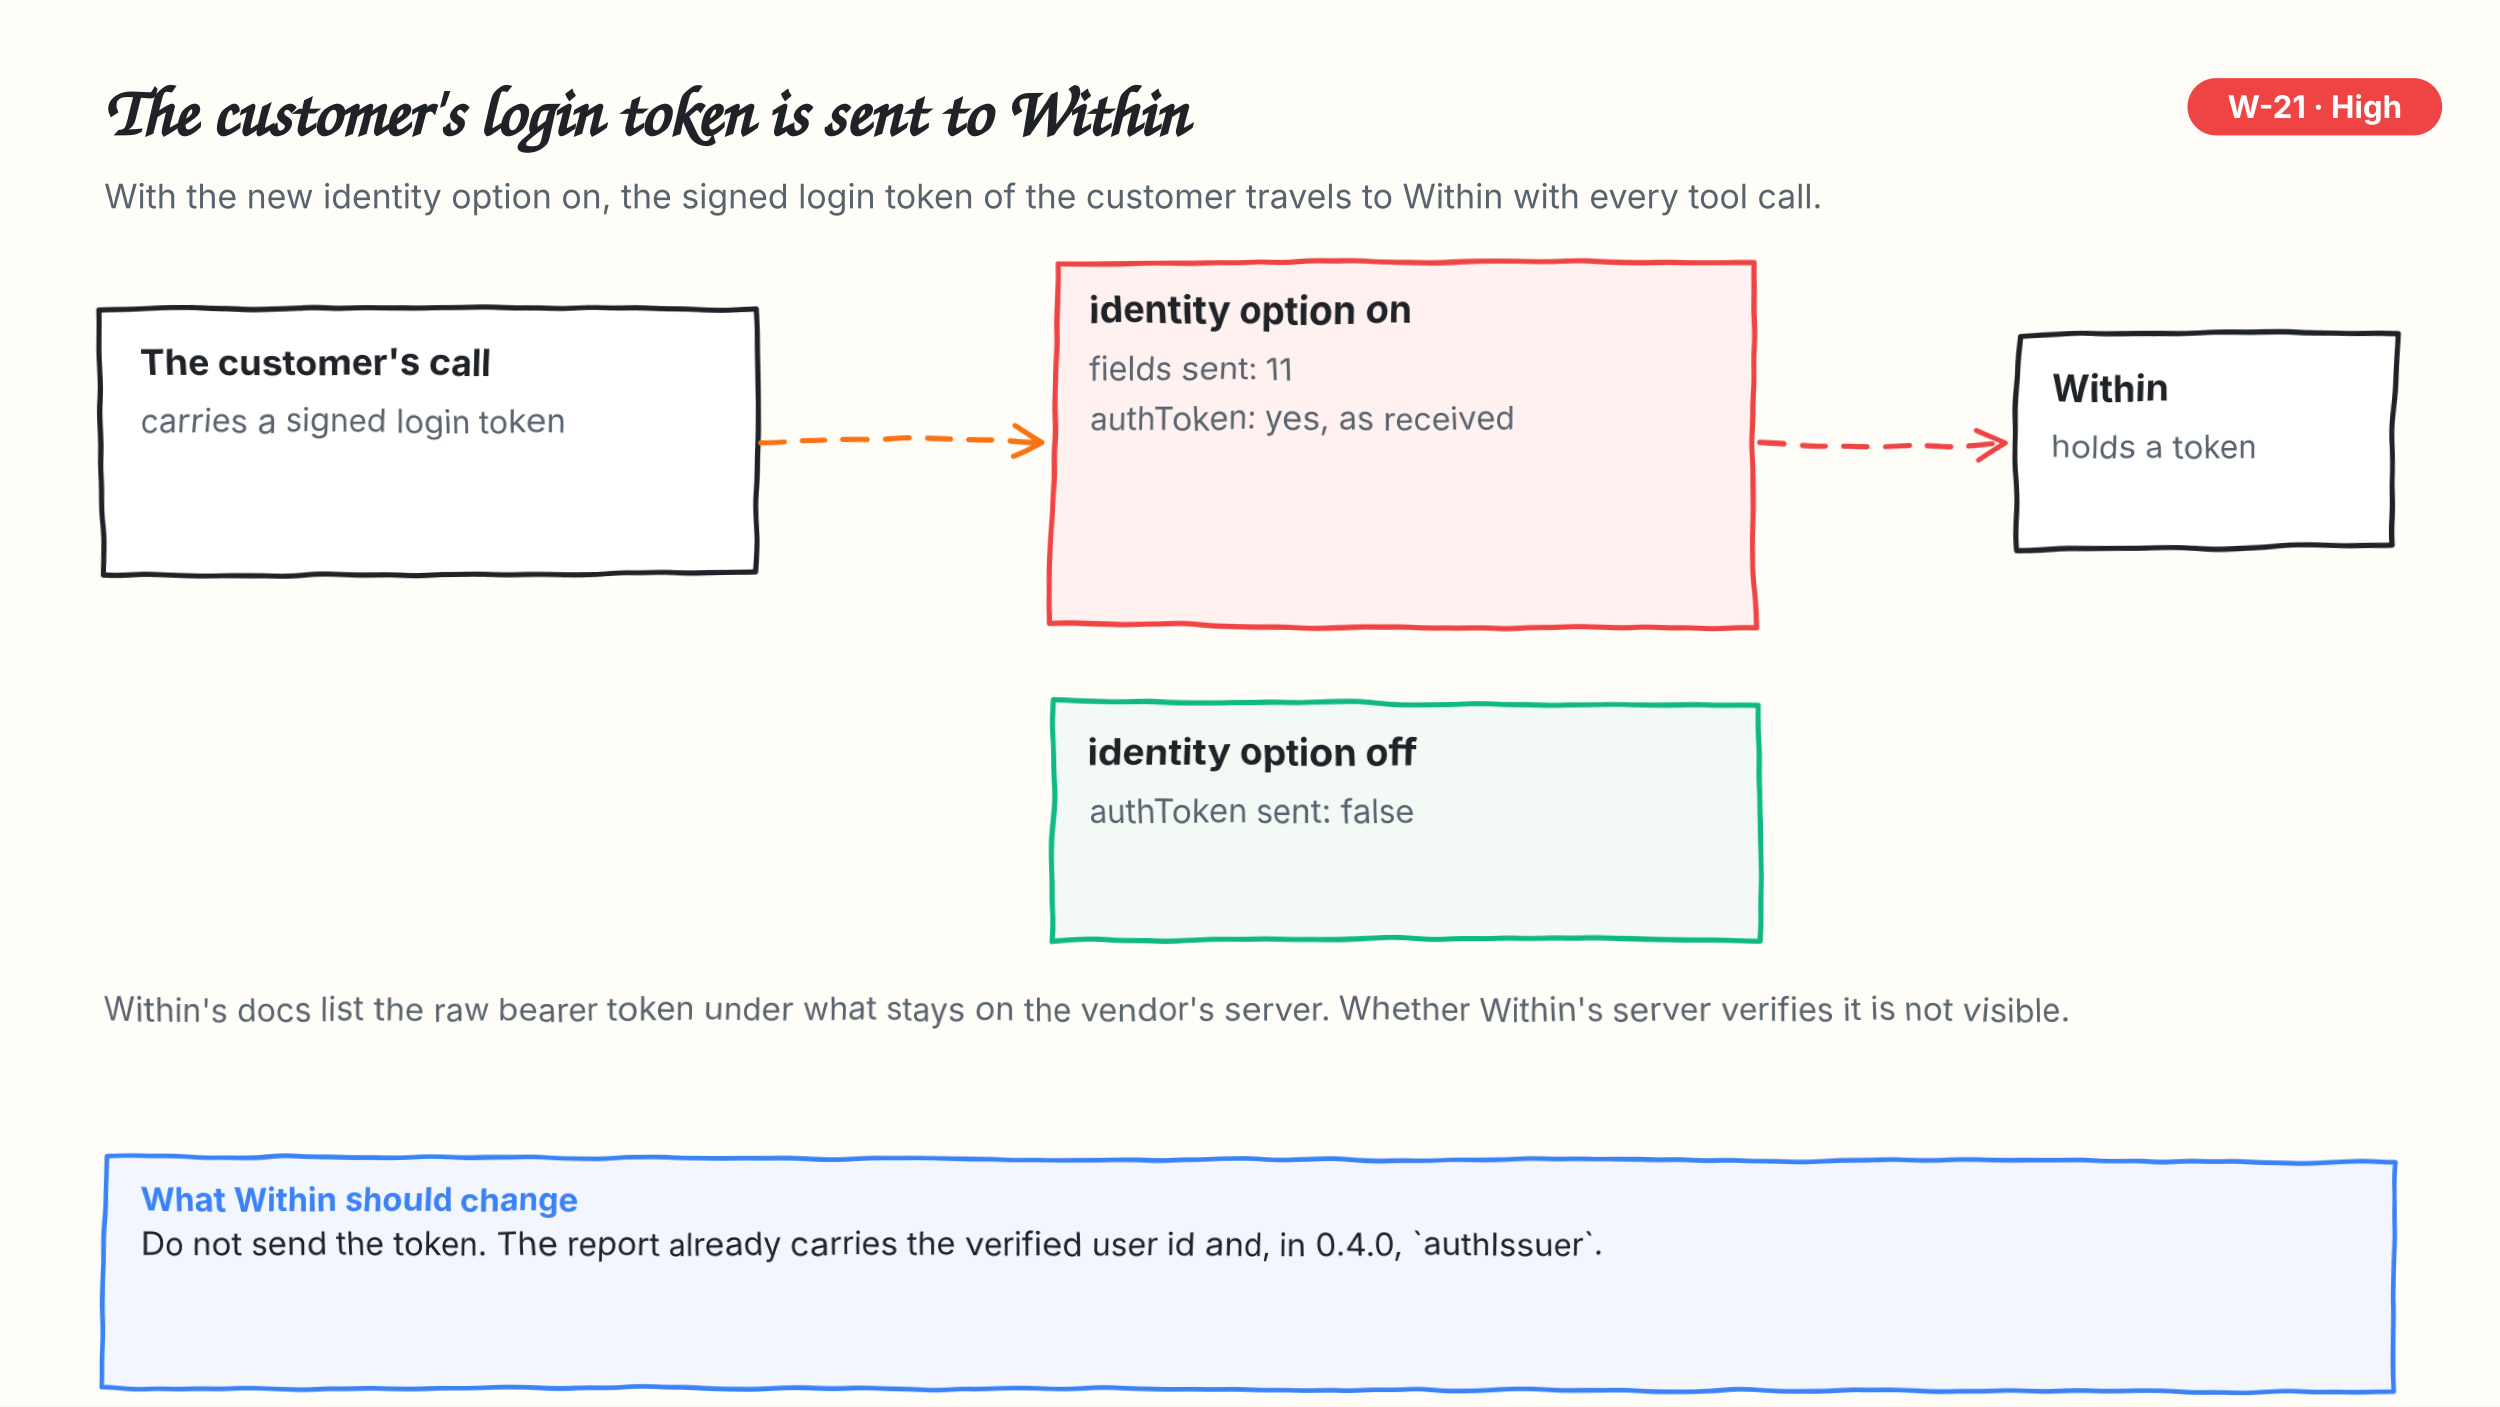
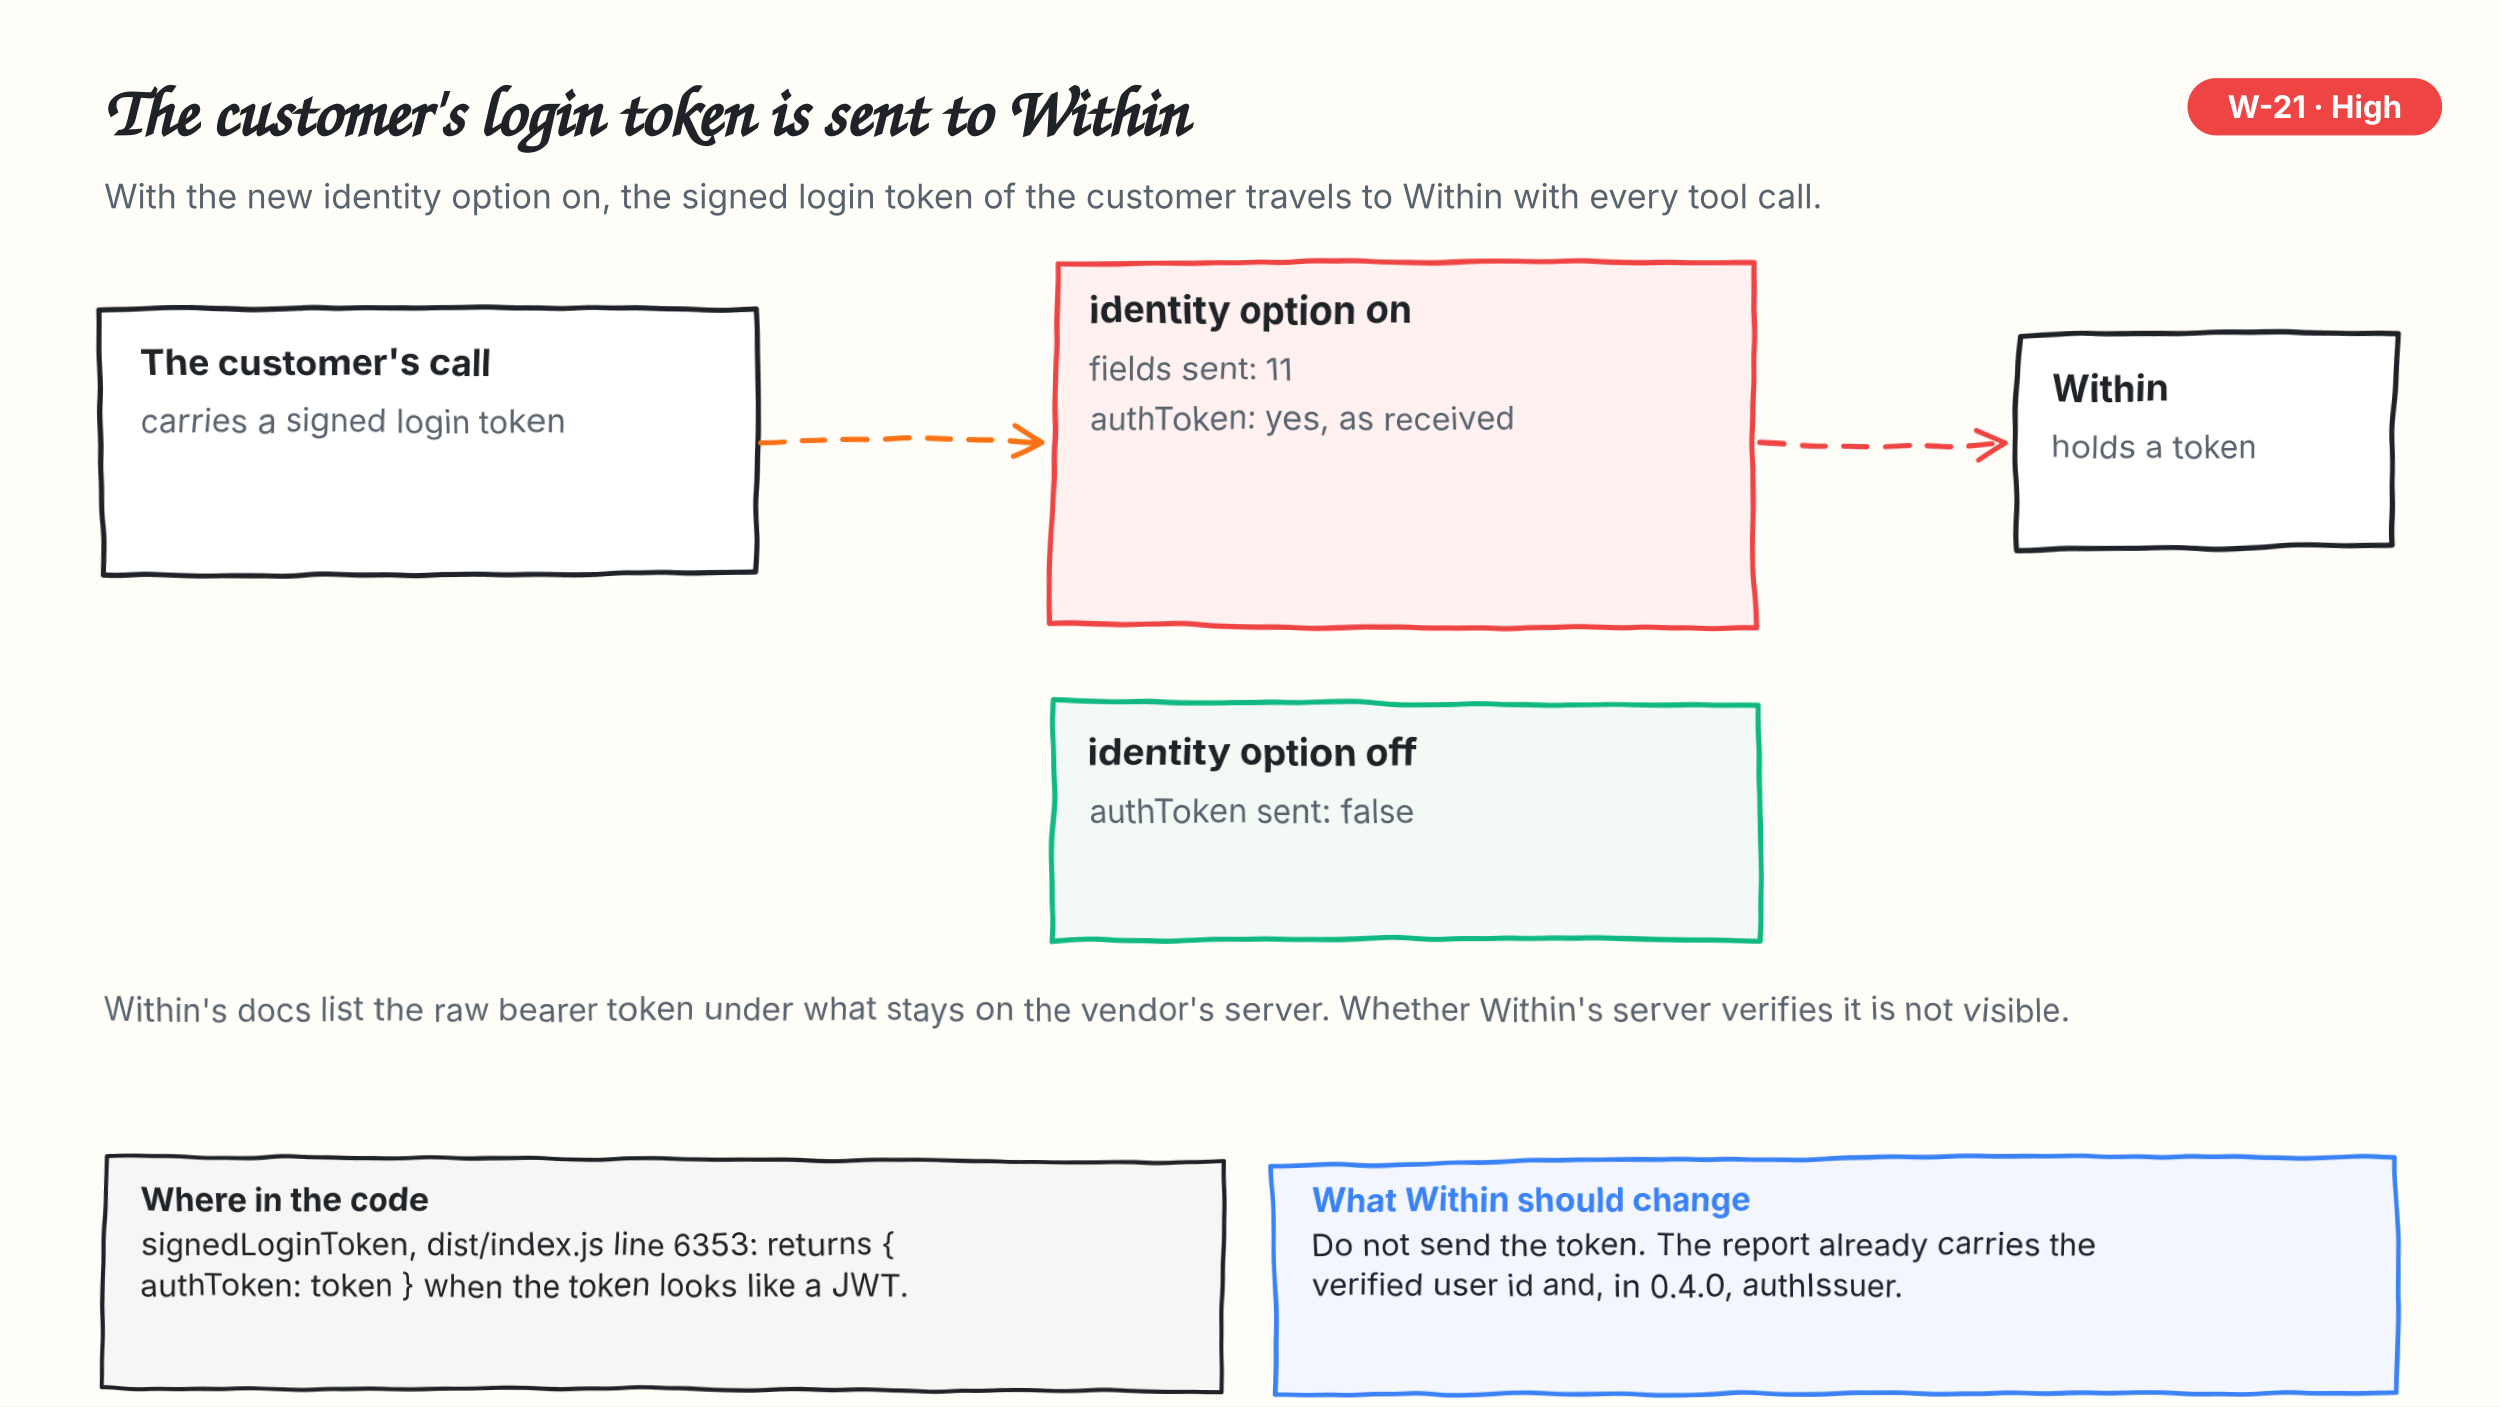
<svg xmlns="http://www.w3.org/2000/svg" viewBox="0 0 960 540" role="img" aria-label="With the option on the token was sent: true. By default: false">
  <defs>
    <filter id="wob" x="-5%" y="-5%" width="110%" height="110%">
      <feTurbulence type="fractalNoise" baseFrequency="0.035" numOctaves="2" seed="3" result="n" />
      <feDisplacementMap in="SourceGraphic" in2="n" scale="2.2" xChannelSelector="R" yChannelSelector="G" />
    </filter>
    <style>
.flow{stroke-dasharray:9 7;animation:dash 1.1s linear infinite}
.slow{stroke-dasharray:9 7;animation:dash 2.4s linear infinite}
@keyframes dash{to{stroke-dashoffset:-32}}
.pulse{transform-box:fill-box;transform-origin:center;animation:pulse 1.7s ease-in-out infinite}
@keyframes pulse{0%,100%{transform:scale(1);opacity:1}50%{transform:scale(1.08);opacity:.6}}
.grow{transform-box:fill-box;transform-origin:50% 100%;animation:grow 1.3s cubic-bezier(.2,.8,.2,1) both}
@keyframes grow{from{transform:scaleY(.02)}to{transform:scaleY(1)}}
.growx{transform-box:fill-box;transform-origin:0 50%;animation:growx 1.6s cubic-bezier(.2,.8,.2,1) both}
@keyframes growx{from{transform:scaleX(.02)}to{transform:scaleX(1)}}
.bob{animation:bob 2.2s ease-in-out infinite}
@keyframes bob{0%,100%{transform:translateY(0)}50%{transform:translateY(-4px)}}
.blink{animation:blink 1.4s steps(2,start) infinite}
@keyframes blink{50%{opacity:.15}}
@media (prefers-reduced-motion:reduce){*{animation:none!important}}</style>
  </defs>
  <rect width="960" height="540" fill="#fffdf7" />
  <g filter="url(#wob)">
    <path d="M38.1 118.8 Q163.4 117.5 290.3 118.9 Q291.8 169.5 290.0 219.7 Q165.5 221.0 39.8 220.9 Q37.8 168.0 38.1 118.8" fill="#fff" stroke="#1f2328" stroke-width="2" stroke-linecap="round" stroke-linejoin="round" />
    <text x="54" y="144" font-family="system-ui,-apple-system,'Segoe UI',sans-serif" font-size="14" fill="#1f2328" font-weight="700">
      <tspan x="54" dy="0">The customer's call</tspan>
    </text>
    <text x="54" y="166" font-family="system-ui,-apple-system,'Segoe UI',sans-serif" font-size="12.5" fill="#59636e">
      <tspan x="54" dy="0">carries a signed login token</tspan>
    </text>
    <path d="M292 170 Q346.8 166.9 400 170" fill="none" stroke="#f97316" stroke-width="2" stroke-linecap="round" class="flow" />
    <path d="M389.2 175.1 L400 170 L389.8 163.6" fill="none" stroke="#f97316" stroke-width="2" stroke-linecap="round" stroke-linejoin="round" />
    <path d="M405.9 101.5 Q537.4 100.0 673.8 101.0 Q671.8 173.3 674.3 241.3 Q536.4 241.7 402.5 239.1 Q405.5 169.3 405.9 101.5" fill="#fff1f0" stroke="#ef4444" stroke-width="2" stroke-linecap="round" stroke-linejoin="round" class="pulse" />
    <text x="418" y="124" font-family="system-ui,-apple-system,'Segoe UI',sans-serif" font-size="14.5" fill="#1f2328" font-weight="700">
      <tspan x="418" dy="0">identity option on</tspan>
    </text>
    <text x="418" y="146" font-family="system-ui,-apple-system,'Segoe UI',sans-serif" font-size="12.5" fill="#59636e">
      <tspan x="418" dy="0">fields sent: 11</tspan>
    </text>
    <text x="418" y="165" font-family="system-ui,-apple-system,'Segoe UI',sans-serif" font-size="12.5" fill="#59636e">
      <tspan x="418" dy="0">authToken: yes, as received</tspan>
    </text>
    <path d="M676 170 Q725.3 173.2 770 170" fill="none" stroke="#ef4444" stroke-width="2" stroke-linecap="round" class="flow" />
    <path d="M759.9 176.5 L770 170 L759.1 165.0" fill="none" stroke="#ef4444" stroke-width="2" stroke-linecap="round" stroke-linejoin="round" />
    <path d="M775.5 128.9 Q849.8 127.2 921.2 128.2 Q917.9 167.6 918.4 208.8 Q847.2 211.0 774.6 211.3 Q772.7 171.8 775.5 128.9" fill="#fff" stroke="#1f2328" stroke-width="2" stroke-linecap="round" stroke-linejoin="round" />
    <text x="788" y="154" font-family="system-ui,-apple-system,'Segoe UI',sans-serif" font-size="14" fill="#1f2328" font-weight="700">
      <tspan x="788" dy="0">Within</tspan>
    </text>
    <text x="788" y="176" font-family="system-ui,-apple-system,'Segoe UI',sans-serif" font-size="12.5" fill="#59636e">
      <tspan x="788" dy="0">holds a token</tspan>
    </text>
    <path d="M404.7 269.1 Q540.8 270.6 675.3 270.3 Q676.6 317.2 675.5 361.4 Q540.7 359.2 403.8 361.8 Q404.6 314.5 404.7 269.1" fill="#f3faf6" stroke="#10b981" stroke-width="2" stroke-linecap="round" stroke-linejoin="round" />
    <text x="418" y="294" font-family="system-ui,-apple-system,'Segoe UI',sans-serif" font-size="14.5" fill="#1f2328" font-weight="700">
      <tspan x="418" dy="0">identity option off</tspan>
    </text>
    <text x="418" y="316" font-family="system-ui,-apple-system,'Segoe UI',sans-serif" font-size="12.5" fill="#59636e">
      <tspan x="418" dy="0">authToken sent: false</tspan>
    </text>
    <text x="40" y="392" font-family="system-ui,-apple-system,'Segoe UI',sans-serif" font-size="12.5" fill="#59636e">
      <tspan x="40" dy="0">Within's docs list the raw bearer token under what stays on the vendor's server. Whether Within's server verifies it is not visible.</tspan>
    </text>
  </g>
  <text x="40" y="52" font-family="'Bradley Hand','Segoe Print','Marker Felt','Comic Sans MS',cursive" font-size="27" fill="#1f2328" font-weight="700">
    <tspan x="40" dy="0">The customer's login token is sent to Within</tspan>
  </text>
  <rect x="840" y="30" width="97.8" height="22" rx="11" fill="#ef4444" />
  <text x="888.9" y="45.32" text-anchor="middle" font-family="system-ui,-apple-system,'Segoe UI',sans-serif" font-size="12" font-weight="700" fill="#fff">W-21 · High</text>
  <text x="40" y="80" font-family="system-ui,-apple-system,'Segoe UI',sans-serif" font-size="13" fill="#59636e">
    <tspan x="40" dy="0">With the new identity option on, the signed login token of the customer travels to Within with every tool call.</tspan>
  </text>
  <g filter="url(#wob)">
-     <path d="M41.3 444.3 Q482.8 445.2 920.0 446.2 Q918.7 488.2 919.0 534.6 Q481.1 533.3 38.8 533.0 Q39.1 489.0 41.3 444.3" fill="#f3f7fd" stroke="#3b82f6" stroke-width="1.8" stroke-linecap="round" stroke-linejoin="round" />
-     <text x="54" y="465" font-family="system-ui,-apple-system,'Segoe UI',sans-serif" font-size="12.5" fill="#3b82f6" font-weight="700">
-       <tspan x="54" dy="0">What Within should change</tspan>
+     <path d="M41.3 444.3 Q257.8 445.2 470.0 446.2 Q468.7 488.2 469.0 534.6 Q256.1 533.3 38.8 533.0 Q39.1 489.0 41.3 444.3" fill="#f6f6f4" stroke="#1f2328" stroke-width="1.6" stroke-linecap="round" stroke-linejoin="round" />
+     <text x="54" y="465" font-family="system-ui,-apple-system,'Segoe UI',sans-serif" font-size="12.5" fill="#1f2328" font-weight="700">
+       <tspan x="54" dy="0">Where in the code</tspan>
    </text>
-     <text x="54" y="482" font-family="system-ui,-apple-system,'Segoe UI',sans-serif" font-size="12.5" fill="#1f2328">
-       <tspan x="54" dy="0">Do not send the token. The report already carries the verified user id and, in 0.4.0, `authIssuer`.</tspan>
+     <text x="54" y="482" font-family="system-ui,-apple-system,'Segoe UI',sans-serif" font-size="12" fill="#1f2328">
+       <tspan x="54" dy="0">signedLoginToken, dist/index.js line 6353: returns {</tspan>
+       <tspan x="54" dy="15.84">authToken: token } when the token looks like a JWT.</tspan>
+     </text>
+     <path d="M488.2 447.8 Q703.8 443.6 919.5 444.3 Q922.2 489.2 920.0 535.0 Q702.7 535.1 489.7 535.4 Q490.2 489.8 488.2 447.8" fill="#f3f7fd" stroke="#3b82f6" stroke-width="1.8" stroke-linecap="round" stroke-linejoin="round" />
+     <text x="504" y="465" font-family="system-ui,-apple-system,'Segoe UI',sans-serif" font-size="12.5" fill="#3b82f6" font-weight="700">
+       <tspan x="504" dy="0">What Within should change</tspan>
+     </text>
+     <text x="504" y="482" font-family="system-ui,-apple-system,'Segoe UI',sans-serif" font-size="12" fill="#1f2328">
+       <tspan x="504" dy="0">Do not send the token. The report already carries the</tspan>
+       <tspan x="504" dy="15.84">verified user id and, in 0.4.0, authIssuer.</tspan>
    </text>
  </g>
</svg>
